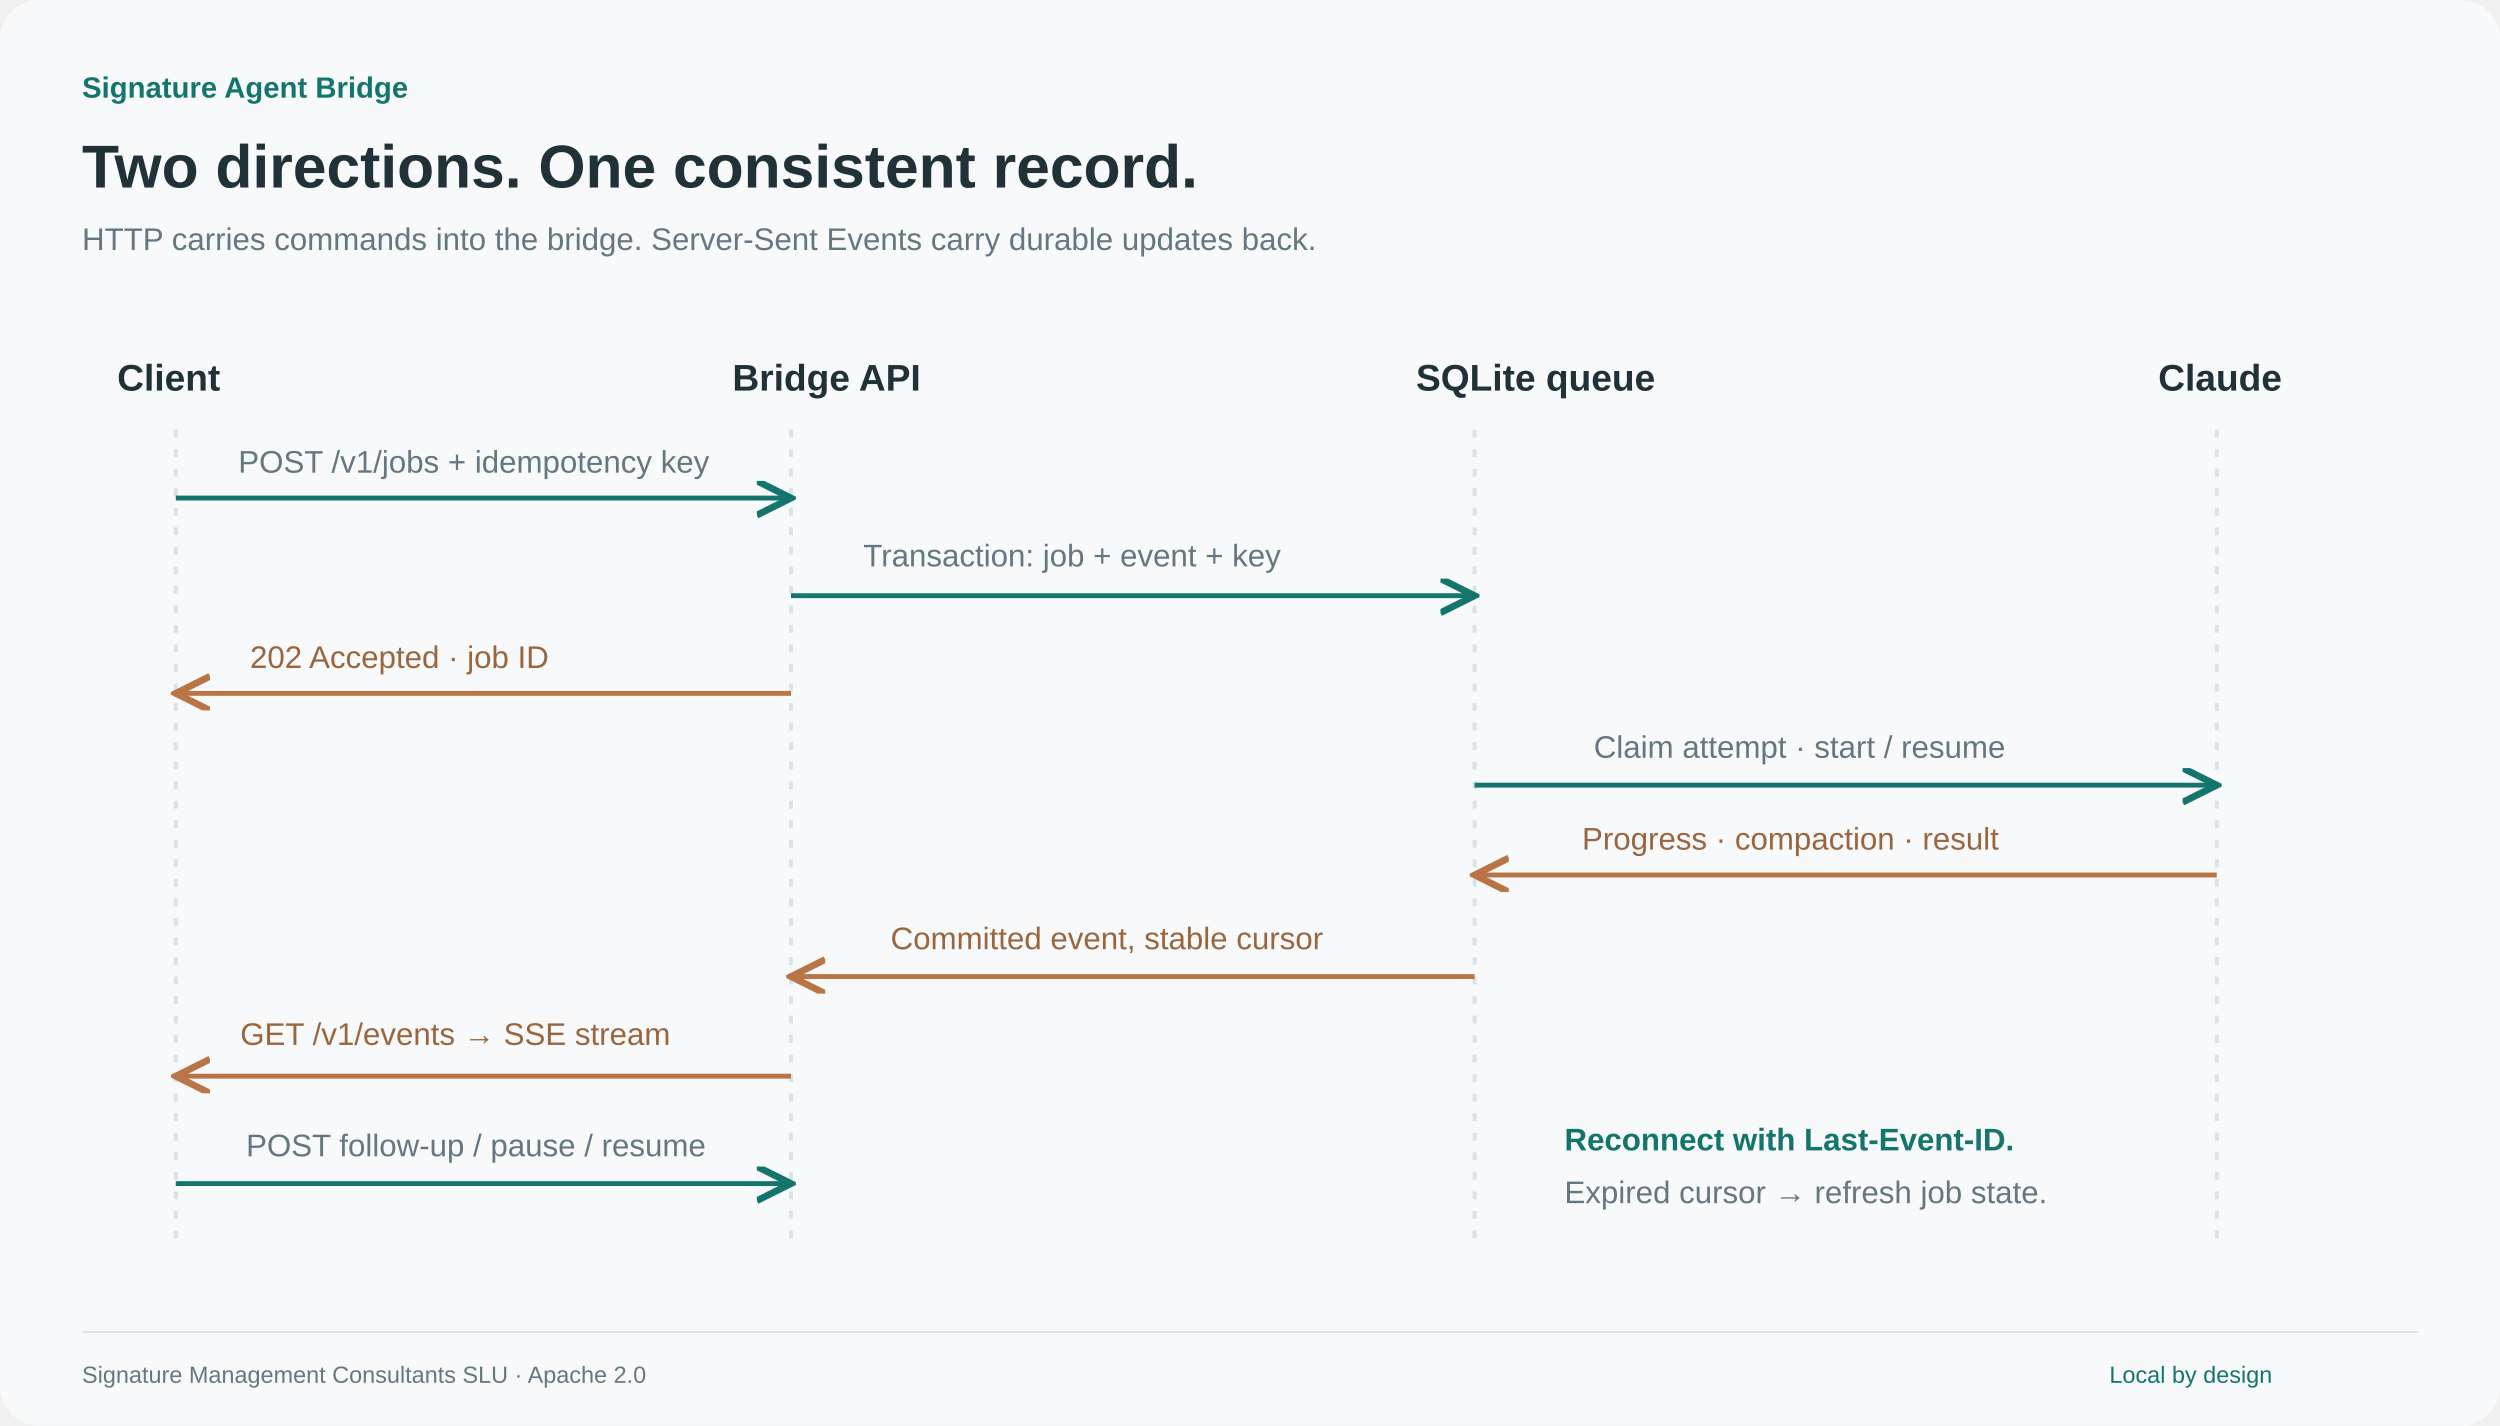
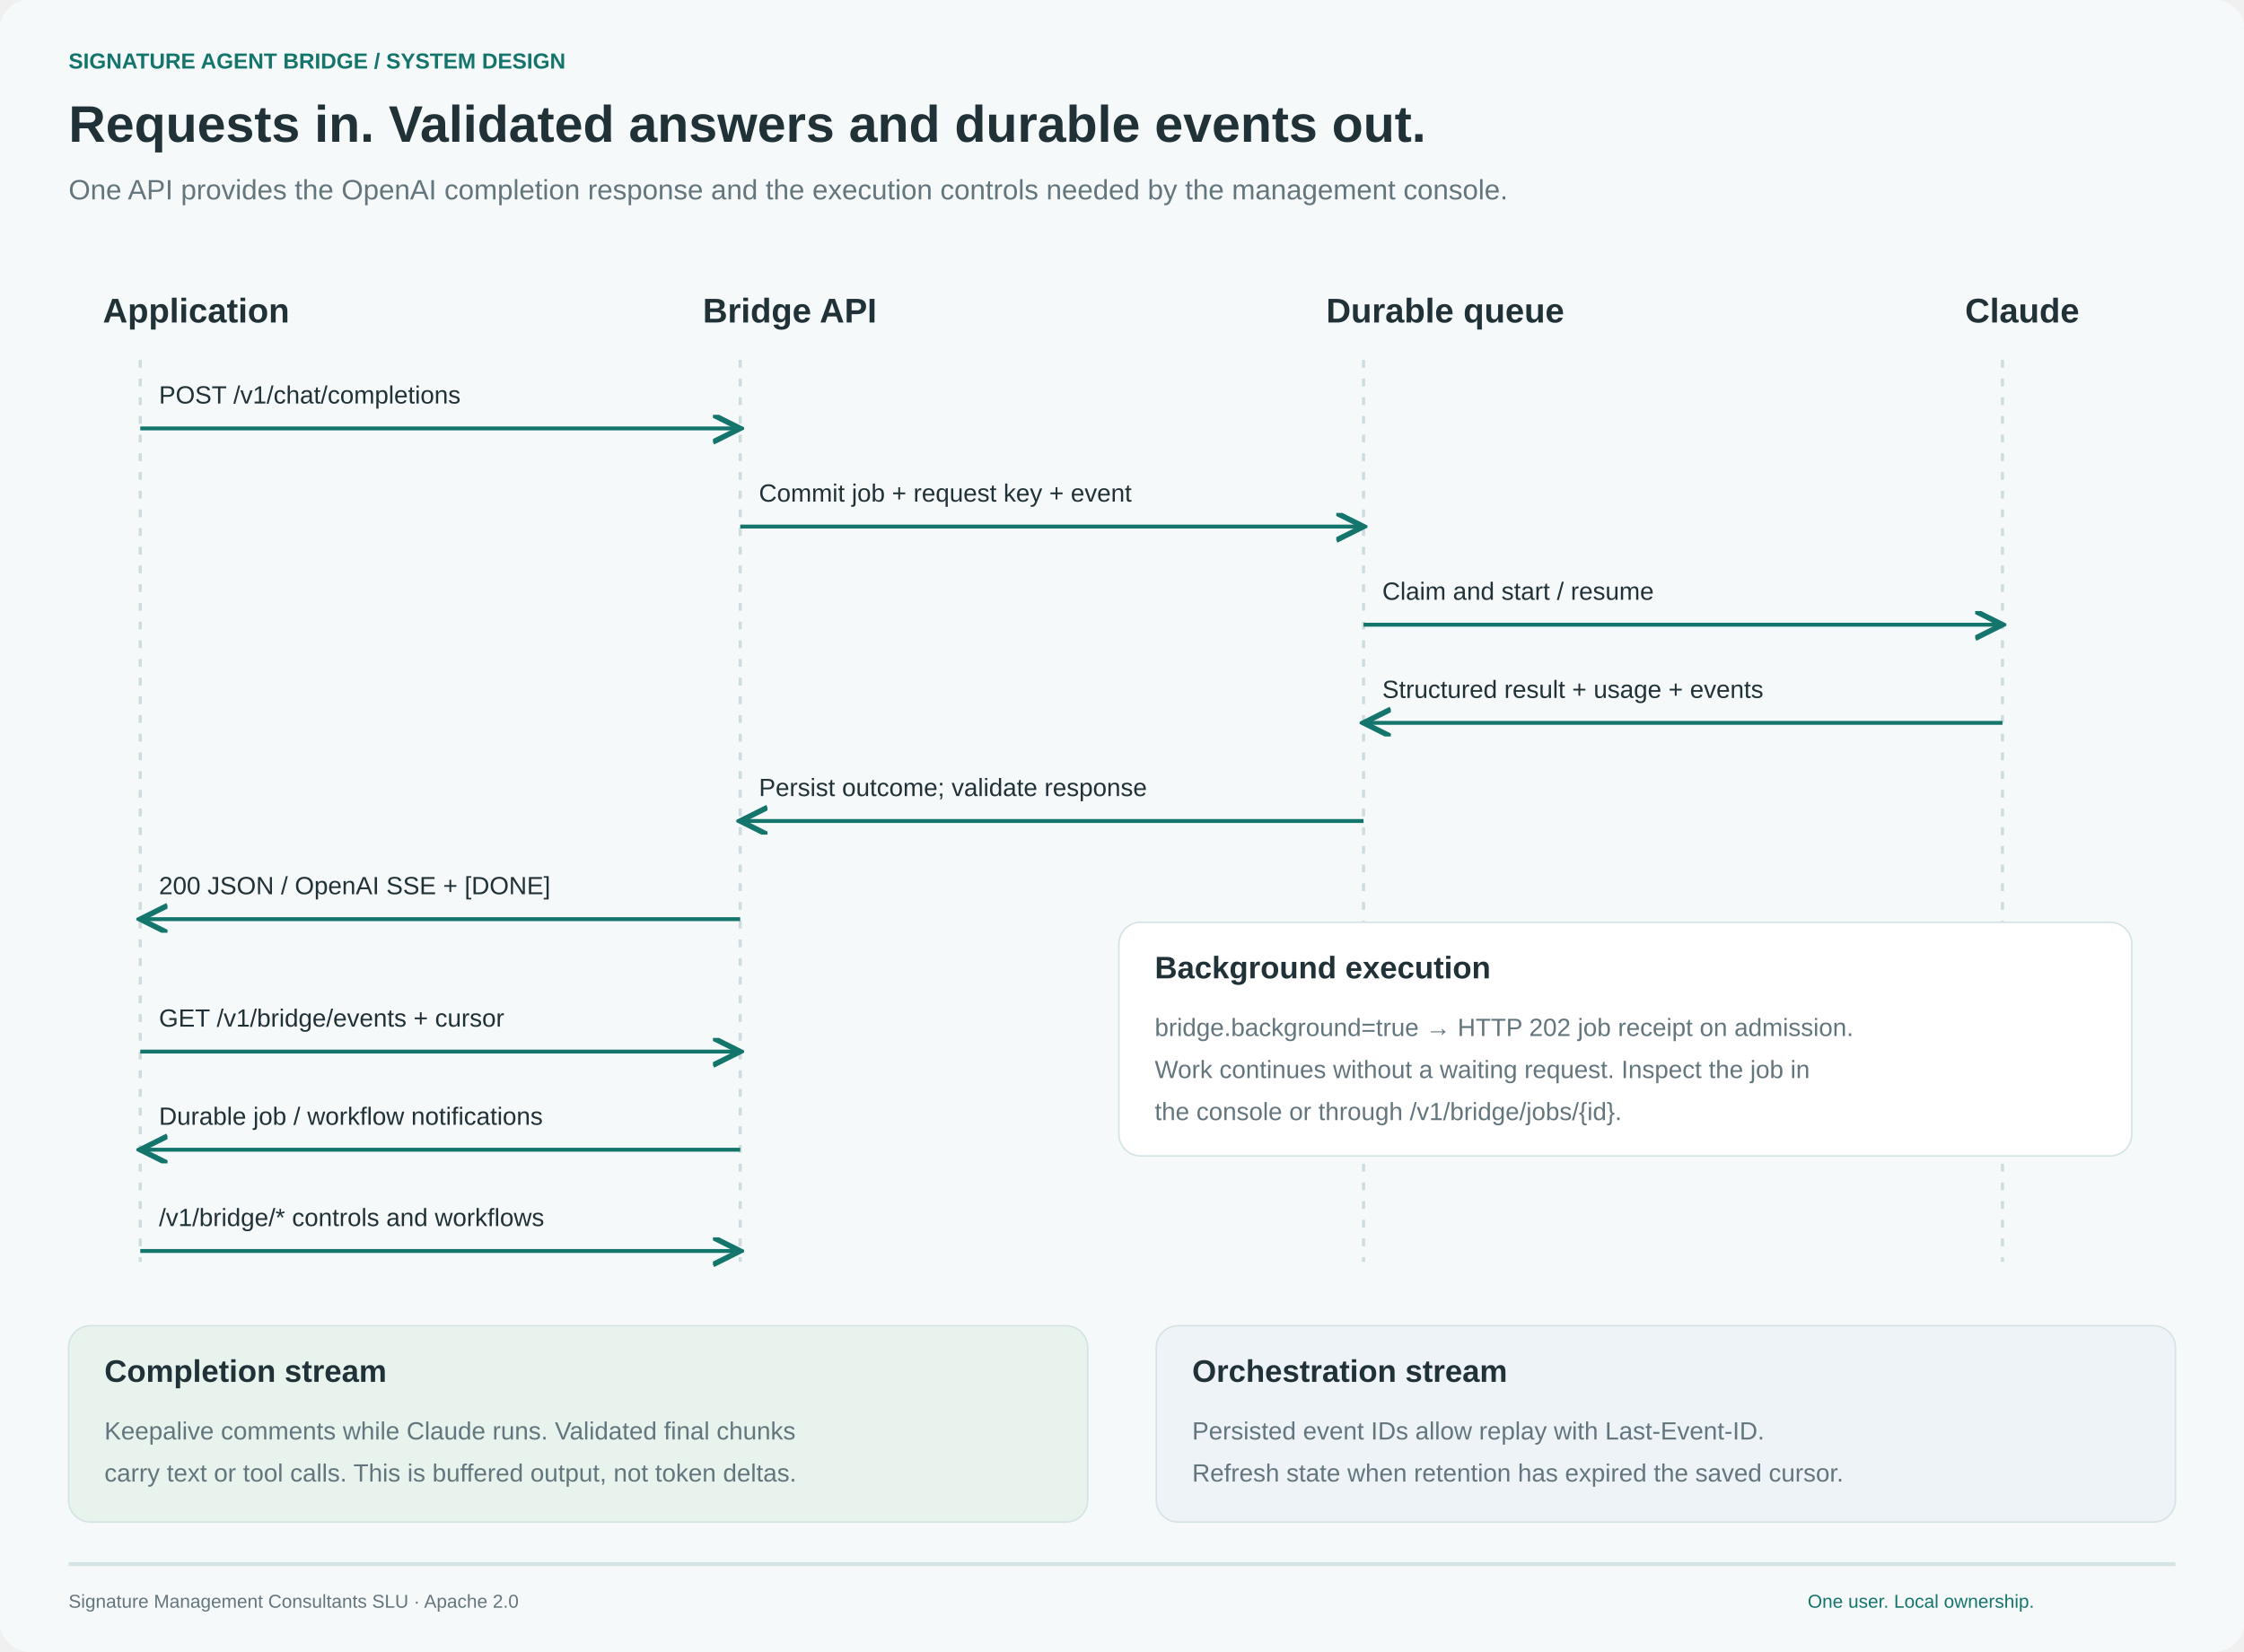
- <svg xmlns="http://www.w3.org/2000/svg" width="1280" height="730" viewBox="0 0 1280 730" role="img" aria-labelledby="title description">
+ <svg xmlns="http://www.w3.org/2000/svg" width="1440" height="1060" viewBox="0 0 1440 1060" role="img" aria-labelledby="title description">
  <defs>
-     <marker id="arrow" markerWidth="8" markerHeight="8" refX="7" refY="3.5" orient="auto">
+     <marker id="arrow" markerWidth="8" markerHeight="8" refX="7" refY="3.5" orient="auto-start-reverse">
      <path d="M0 0 7 3.5 0 7" fill="none" stroke="#14756d" stroke-width="1.4" />
    </marker>
-     <marker id="arrowCopper" markerWidth="8" markerHeight="8" refX="7" refY="3.5" orient="auto">
-       <path d="M0 0 7 3.5 0 7" fill="none" stroke="#b97545" stroke-width="1.4" />
-     </marker>
  </defs>
-   <rect width="1280" height="730" rx="20" fill="#f7f9fa" />
+   <rect x="0" y="0" width="1440" height="1060" rx="20" fill="#f6f9fa" stroke="#f6f9fa" />
  <g font-family="Arial,Helvetica,sans-serif">
-     <text x="42" y="50" fill="#14756d" font-size="15" font-weight="600">Signature Agent Bridge</text>
-     <text x="42" y="96" fill="#203238" font-size="31" font-weight="600">Two directions. One consistent record.</text>
-     <text x="42" y="128" fill="#657780" font-size="16" font-weight="400">HTTP carries commands into the bridge. Server-Sent Events carry durable updates back.</text>
-     <text x="60" y="200" fill="#203238" font-size="19" font-weight="600">Client</text>
-     <path d="M90 220V636" stroke="#d7e3e6" stroke-width="2" stroke-dasharray="4 6" />
-     <text x="375" y="200" fill="#203238" font-size="19" font-weight="600">Bridge API</text>
-     <path d="M405 220V636" stroke="#d7e3e6" stroke-width="2" stroke-dasharray="4 6" />
-     <text x="725" y="200" fill="#203238" font-size="19" font-weight="600">SQLite queue</text>
-     <path d="M755 220V636" stroke="#d7e3e6" stroke-width="2" stroke-dasharray="4 6" />
-     <text x="1105" y="200" fill="#203238" font-size="19" font-weight="600">Claude</text>
-     <path d="M1135 220V636" stroke="#d7e3e6" stroke-width="2" stroke-dasharray="4 6" />
-     <path d="M90 255H405" fill="none" stroke="#14756d" stroke-width="2.5" marker-end="url(#arrow)" />
-     <text x="122" y="242" fill="#657780" font-size="16" font-weight="400">POST /v1/jobs + idempotency key</text>
-     <path d="M405 305H755" fill="none" stroke="#14756d" stroke-width="2.5" marker-end="url(#arrow)" />
-     <text x="442" y="290" fill="#657780" font-size="16" font-weight="400">Transaction: job + event + key</text>
-     <path d="M405 355H90" fill="none" stroke="#b97545" stroke-width="2.5" marker-end="url(#arrowCopper)" />
-     <text x="128" y="342" fill="#9b663d" font-size="16" font-weight="400">202 Accepted · job ID</text>
-     <path d="M755 402H1135" fill="none" stroke="#14756d" stroke-width="2.5" marker-end="url(#arrow)" />
-     <text x="816" y="388" fill="#657780" font-size="16" font-weight="400">Claim attempt · start / resume</text>
-     <path d="M1135 448H755" fill="none" stroke="#b97545" stroke-width="2.5" marker-end="url(#arrowCopper)" />
-     <text x="810" y="435" fill="#9b663d" font-size="16" font-weight="400">Progress · compaction · result</text>
-     <path d="M755 500H405" fill="none" stroke="#b97545" stroke-width="2.5" marker-end="url(#arrowCopper)" />
-     <text x="456" y="486" fill="#9b663d" font-size="16" font-weight="400">Committed event, stable cursor</text>
-     <path d="M405 551H90" fill="none" stroke="#b97545" stroke-width="2.5" marker-end="url(#arrowCopper)" />
-     <text x="123" y="535" fill="#9b663d" font-size="16" font-weight="400">GET /v1/events → SSE stream</text>
-     <path d="M90 606H405" fill="none" stroke="#14756d" stroke-width="2.5" marker-end="url(#arrow)" />
-     <text x="126" y="592" fill="#657780" font-size="16" font-weight="400">POST follow-up / pause / resume</text>
-     <text x="801" y="589" fill="#14756d" font-size="16" font-weight="600">Reconnect with Last-Event-ID.</text>
-     <text x="801" y="616" fill="#657780" font-size="16" font-weight="400">Expired cursor → refresh job state.</text>
-     <path d="M42 682H1238" stroke="#dbe6e7" />
-     <text x="42" y="708" fill="#657780" font-size="12" font-weight="400">Signature Management Consultants SLU · Apache 2.0</text>
-     <text x="1080" y="708" fill="#14756d" font-size="12" font-weight="400">Local by design</text>
+     <text x="44" y="44" font-size="14" fill="#14756d" font-weight="600">SIGNATURE AGENT BRIDGE / SYSTEM DESIGN</text>
+     <text x="44" y="91" font-size="33" fill="#203238" font-weight="600">Requests in. Validated answers and durable events out.</text>
+     <text x="44" y="128" font-size="18" fill="#63767d" font-weight="400">One API provides the OpenAI completion response and the execution controls needed by the management console.</text>
+     <text x="66" y="207" font-size="22" fill="#203238" font-weight="600">Application</text>
+     <path d="M90 231V810" stroke="#ccdcdf" stroke-width="2" stroke-dasharray="5 7" />
+     <text x="451" y="207" font-size="22" fill="#203238" font-weight="600">Bridge API</text>
+     <path d="M475 231V810" stroke="#ccdcdf" stroke-width="2" stroke-dasharray="5 7" />
+     <text x="851" y="207" font-size="22" fill="#203238" font-weight="600">Durable queue</text>
+     <path d="M875 231V810" stroke="#ccdcdf" stroke-width="2" stroke-dasharray="5 7" />
+     <text x="1261" y="207" font-size="22" fill="#203238" font-weight="600">Claude</text>
+     <path d="M1285 231V810" stroke="#ccdcdf" stroke-width="2" stroke-dasharray="5 7" />
+     <path d="M90 275H475" fill="none" stroke="#14756d" stroke-width="2.5" marker-end="url(#arrow)" />
+     <text x="102" y="259" font-size="16" fill="#203238" font-weight="400">POST /v1/chat/completions</text>
+     <path d="M475 338H875" fill="none" stroke="#14756d" stroke-width="2.5" marker-end="url(#arrow)" />
+     <text x="487" y="322" font-size="16" fill="#203238" font-weight="400">Commit job + request key + event</text>
+     <path d="M875 401H1285" fill="none" stroke="#14756d" stroke-width="2.5" marker-end="url(#arrow)" />
+     <text x="887" y="385" font-size="16" fill="#203238" font-weight="400">Claim and start / resume</text>
+     <path d="M1285 464H875" fill="none" stroke="#14756d" stroke-width="2.5" marker-end="url(#arrow)" />
+     <text x="887" y="448" font-size="16" fill="#203238" font-weight="400">Structured result + usage + events</text>
+     <path d="M875 527H475" fill="none" stroke="#14756d" stroke-width="2.5" marker-end="url(#arrow)" />
+     <text x="487" y="511" font-size="16" fill="#203238" font-weight="400">Persist outcome; validate response</text>
+     <path d="M475 590H90" fill="none" stroke="#14756d" stroke-width="2.5" marker-end="url(#arrow)" />
+     <text x="102" y="574" font-size="16" fill="#203238" font-weight="400">200 JSON / OpenAI SSE + [DONE]</text>
+     <path d="M90 675H475" fill="none" stroke="#14756d" stroke-width="2.5" marker-end="url(#arrow)" />
+     <text x="102" y="659" font-size="16" fill="#203238" font-weight="400">GET /v1/bridge/events + cursor</text>
+     <path d="M475 738H90" fill="none" stroke="#14756d" stroke-width="2.5" marker-end="url(#arrow)" />
+     <text x="102" y="722" font-size="16" fill="#203238" font-weight="400">Durable job / workflow notifications</text>
+     <path d="M90 803H475" fill="none" stroke="#14756d" stroke-width="2.5" marker-end="url(#arrow)" />
+     <text x="102" y="787" font-size="16" fill="#203238" font-weight="400">/v1/bridge/* controls and workflows</text>
+     <rect x="718" y="592" width="650" height="150" rx="14" fill="#fff" stroke="#d5e3e5" />
+     <text x="741" y="628" font-size="20" fill="#203238" font-weight="600">Background execution</text>
+     <text x="741" y="665" font-size="16" fill="#63767d" font-weight="400">bridge.background=true → HTTP 202 job receipt on admission.</text>
+     <text x="741" y="692" font-size="16" fill="#63767d" font-weight="400">Work continues without a waiting request. Inspect the job in</text>
+     <text x="741" y="719" font-size="16" fill="#63767d" font-weight="400">the console or through /v1/bridge/jobs/{id}.</text>
+     <rect x="44" y="851" width="654" height="126" rx="14" fill="#e8f3ee" stroke="#d5e3e5" />
+     <text x="67" y="887" font-size="20" fill="#203238" font-weight="600">Completion stream</text>
+     <text x="67" y="924" font-size="16" fill="#63767d" font-weight="400">Keepalive comments while Claude runs. Validated final chunks</text>
+     <text x="67" y="951" font-size="16" fill="#63767d" font-weight="400">carry text or tool calls. This is buffered output, not token deltas.</text>
+     <rect x="742" y="851" width="654" height="126" rx="14" fill="#eef3f7" stroke="#d5e3e5" />
+     <text x="765" y="887" font-size="20" fill="#203238" font-weight="600">Orchestration stream</text>
+     <text x="765" y="924" font-size="16" fill="#63767d" font-weight="400">Persisted event IDs allow replay with Last-Event-ID.</text>
+     <text x="765" y="951" font-size="16" fill="#63767d" font-weight="400">Refresh state when retention has expired the saved cursor.</text>
+     <path d="M44 1004H1396" fill="none" stroke="#d5e3e5" stroke-width="2.5" />
+     <text x="44" y="1032" font-size="12" fill="#63767d" font-weight="400">Signature Management Consultants SLU · Apache 2.0</text>
+     <text x="1160" y="1032" font-size="12" fill="#14756d" font-weight="400">One user. Local ownership.</text>
  </g>
</svg>
